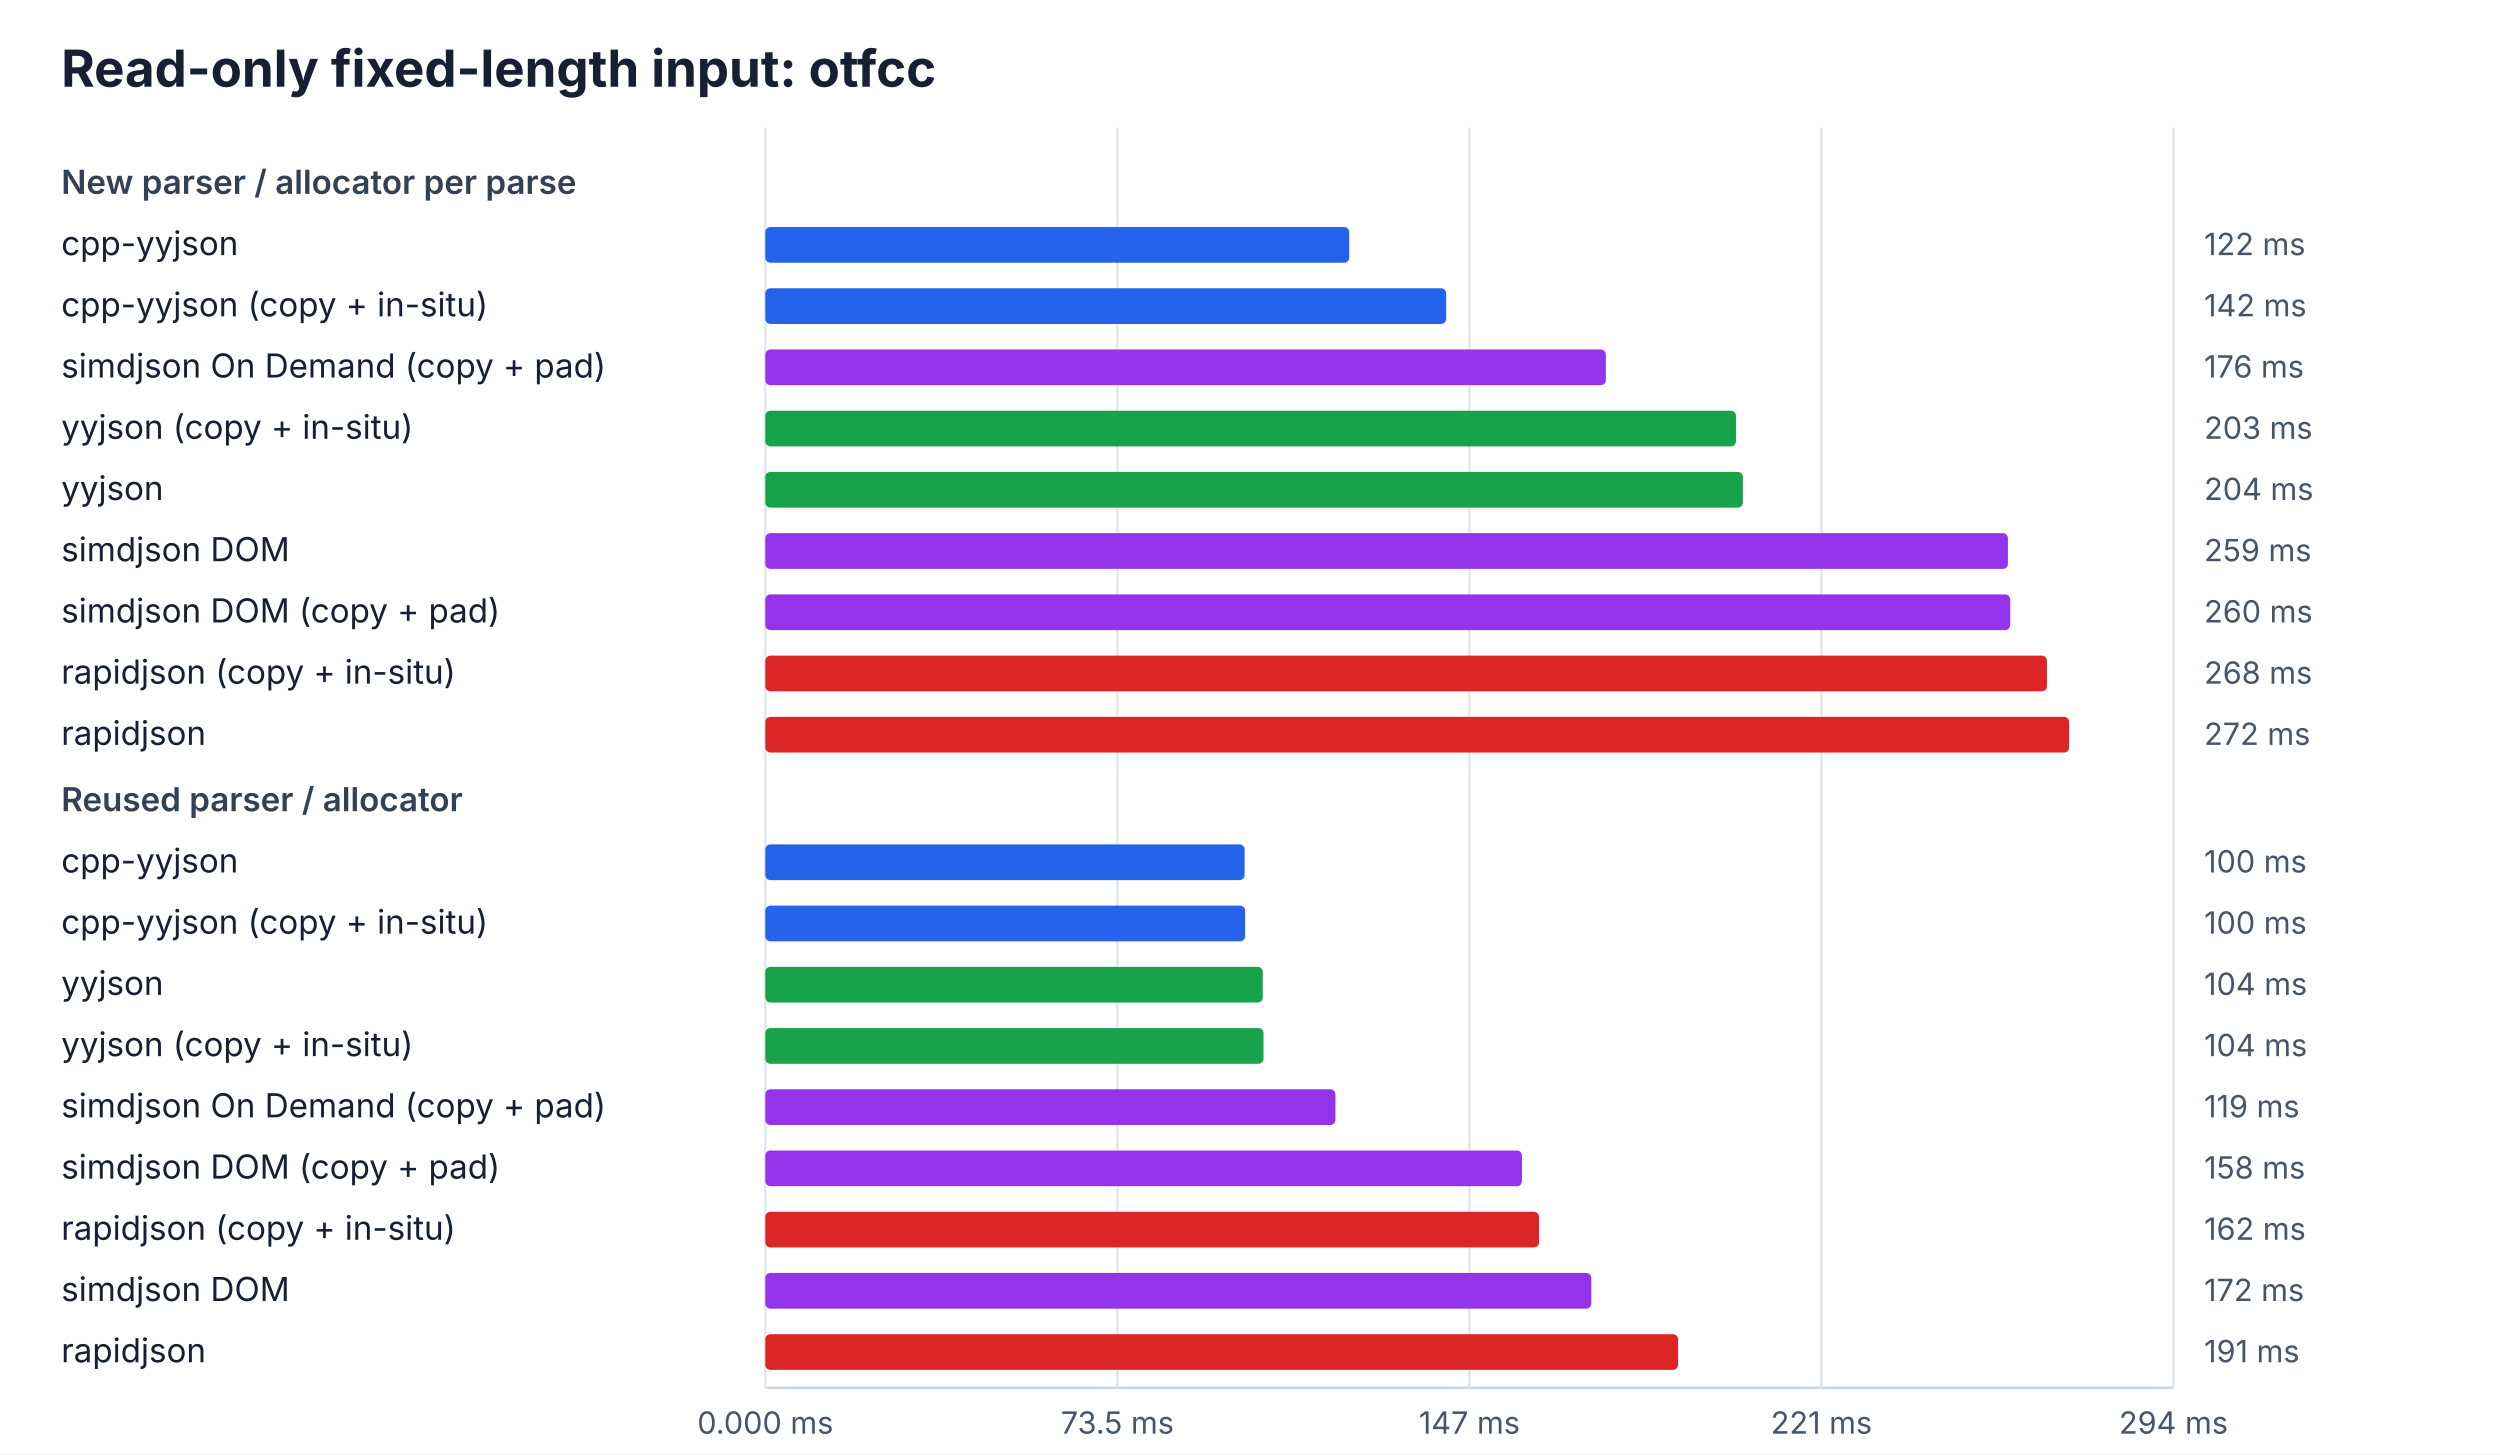
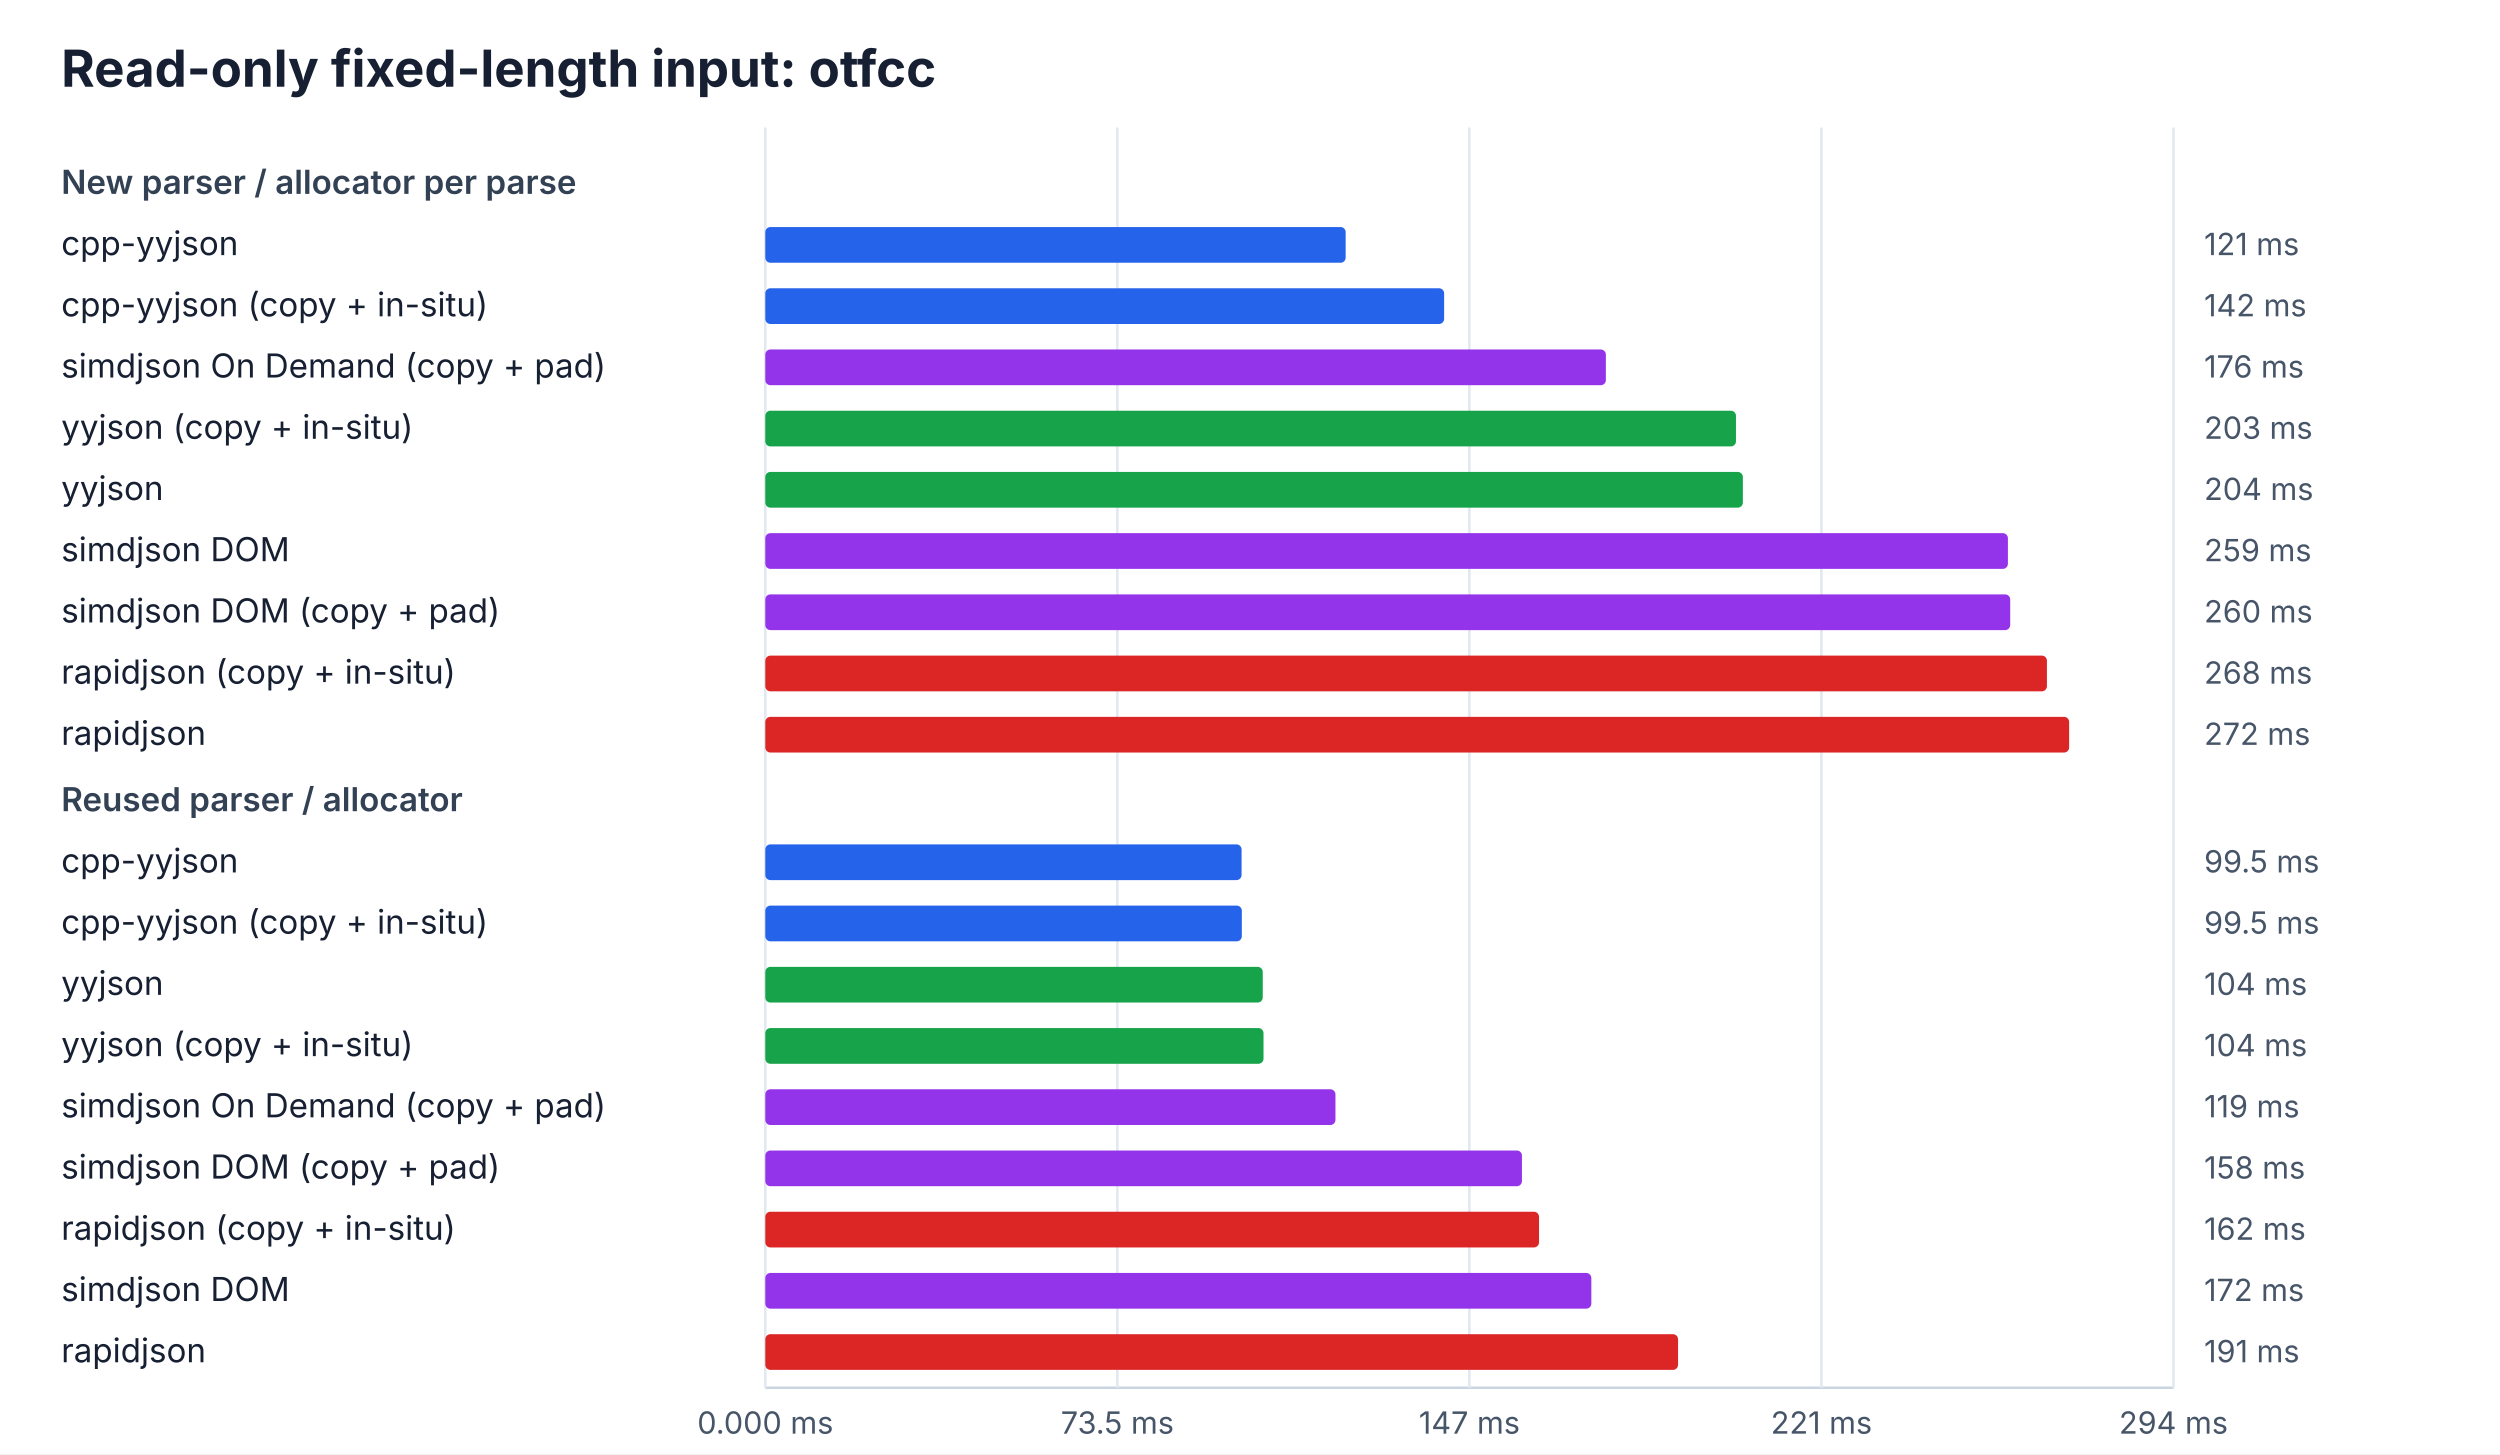
<svg xmlns="http://www.w3.org/2000/svg" width="980" height="570" viewBox="0 0 980 570">
  <rect width="100%" height="100%" fill="#ffffff" />
  <style>text{font-family:ui-sans-serif,system-ui,-apple-system,BlinkMacSystemFont,"Segoe UI",sans-serif;fill:#172033}.title{font-size:20px;font-weight:700}.heading{font-size:13px;font-weight:600;fill:#334155}.label{font-size:13px}.value{font-size:12px;fill:#475569}.axis{stroke:#cbd5e1;stroke-width:1}.grid{stroke:#e2e8f0;stroke-width:1}</style>
  <text x="24" y="34" class="title">Read-only fixed-length input: otfcc</text>
  <line x1="300" y1="544" x2="852" y2="544" class="axis" />
  <line x1="300.0" y1="50" x2="300.0" y2="544" class="grid" />
  <text x="300.0" y="562" class="value" text-anchor="middle">0.000 ms</text>
  <line x1="438.0" y1="50" x2="438.0" y2="544" class="grid" />
  <text x="438.0" y="562" class="value" text-anchor="middle">73.5 ms</text>
  <line x1="576.0" y1="50" x2="576.0" y2="544" class="grid" />
  <text x="576.0" y="562" class="value" text-anchor="middle">147 ms</text>
  <line x1="714.0" y1="50" x2="714.0" y2="544" class="grid" />
  <text x="714.0" y="562" class="value" text-anchor="middle">221 ms</text>
  <line x1="852.0" y1="50" x2="852.0" y2="544" class="grid" />
  <text x="852.0" y="562" class="value" text-anchor="middle">294 ms</text>
  <text x="24" y="76" class="heading">New parser / allocator per parse</text>
  <text x="24" y="100" class="label">cpp-yyjson</text>
-   <rect x="300" y="89" width="228.9" height="14" rx="2" fill="#2563eb" />
-   <text x="864" y="100" class="value">122 ms</text>
+   <rect x="300" y="89" width="227.5" height="14" rx="2" fill="#2563eb" />
+   <text x="864" y="100" class="value">121 ms</text>
  <text x="24" y="124" class="label">cpp-yyjson (copy + in-situ)</text>
-   <rect x="300" y="113" width="266.9" height="14" rx="2" fill="#2563eb" />
+   <rect x="300" y="113" width="266.1" height="14" rx="2" fill="#2563eb" />
  <text x="864" y="124" class="value">142 ms</text>
  <text x="24" y="148" class="label">simdjson On Demand (copy + pad)</text>
  <rect x="300" y="137" width="329.5" height="14" rx="2" fill="#9333ea" />
  <text x="864" y="148" class="value">176 ms</text>
  <text x="24" y="172" class="label">yyjson (copy + in-situ)</text>
  <rect x="300" y="161" width="380.5" height="14" rx="2" fill="#16a34a" />
  <text x="864" y="172" class="value">203 ms</text>
  <text x="24" y="196" class="label">yyjson</text>
  <rect x="300" y="185" width="383.2" height="14" rx="2" fill="#16a34a" />
  <text x="864" y="196" class="value">204 ms</text>
  <text x="24" y="220" class="label">simdjson DOM</text>
  <rect x="300" y="209" width="487.1" height="14" rx="2" fill="#9333ea" />
  <text x="864" y="220" class="value">259 ms</text>
  <text x="24" y="244" class="label">simdjson DOM (copy + pad)</text>
  <rect x="300" y="233" width="488.0" height="14" rx="2" fill="#9333ea" />
  <text x="864" y="244" class="value">260 ms</text>
  <text x="24" y="268" class="label">rapidjson (copy + in-situ)</text>
  <rect x="300" y="257" width="502.4" height="14" rx="2" fill="#dc2626" />
  <text x="864" y="268" class="value">268 ms</text>
  <text x="24" y="292" class="label">rapidjson</text>
  <rect x="300" y="281" width="511.1" height="14" rx="2" fill="#dc2626" />
  <text x="864" y="292" class="value">272 ms</text>
  <text x="24" y="318" class="heading">Reused parser / allocator</text>
  <text x="24" y="342" class="label">cpp-yyjson</text>
-   <rect x="300" y="331" width="187.9" height="14" rx="2" fill="#2563eb" />
-   <text x="864" y="342" class="value">100 ms</text>
+   <rect x="300" y="331" width="186.7" height="14" rx="2" fill="#2563eb" />
+   <text x="864" y="342" class="value">99.5 ms</text>
  <text x="24" y="366" class="label">cpp-yyjson (copy + in-situ)</text>
-   <rect x="300" y="355" width="188.1" height="14" rx="2" fill="#2563eb" />
-   <text x="864" y="366" class="value">100 ms</text>
+   <rect x="300" y="355" width="186.8" height="14" rx="2" fill="#2563eb" />
+   <text x="864" y="366" class="value">99.5 ms</text>
  <text x="24" y="390" class="label">yyjson</text>
  <rect x="300" y="379" width="195.0" height="14" rx="2" fill="#16a34a" />
  <text x="864" y="390" class="value">104 ms</text>
  <text x="24" y="414" class="label">yyjson (copy + in-situ)</text>
  <rect x="300" y="403" width="195.3" height="14" rx="2" fill="#16a34a" />
  <text x="864" y="414" class="value">104 ms</text>
  <text x="24" y="438" class="label">simdjson On Demand (copy + pad)</text>
  <rect x="300" y="427" width="223.5" height="14" rx="2" fill="#9333ea" />
  <text x="864" y="438" class="value">119 ms</text>
  <text x="24" y="462" class="label">simdjson DOM (copy + pad)</text>
  <rect x="300" y="451" width="296.6" height="14" rx="2" fill="#9333ea" />
  <text x="864" y="462" class="value">158 ms</text>
  <text x="24" y="486" class="label">rapidjson (copy + in-situ)</text>
  <rect x="300" y="475" width="303.3" height="14" rx="2" fill="#dc2626" />
  <text x="864" y="486" class="value">162 ms</text>
  <text x="24" y="510" class="label">simdjson DOM</text>
  <rect x="300" y="499" width="323.8" height="14" rx="2" fill="#9333ea" />
  <text x="864" y="510" class="value">172 ms</text>
  <text x="24" y="534" class="label">rapidjson</text>
  <rect x="300" y="523" width="357.8" height="14" rx="2" fill="#dc2626" />
  <text x="864" y="534" class="value">191 ms</text>
</svg>
